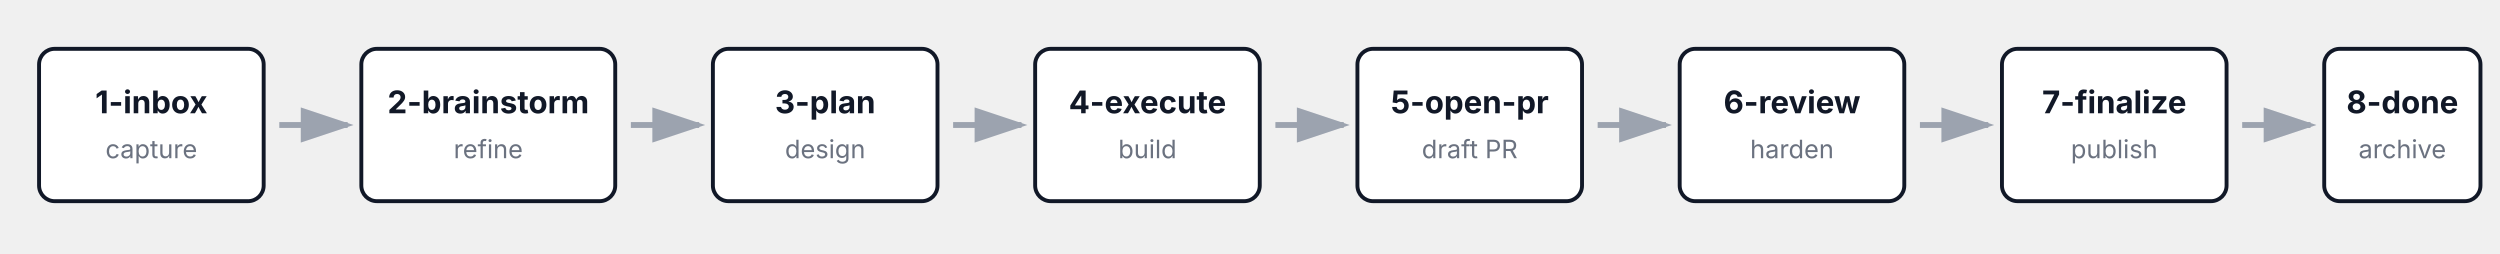
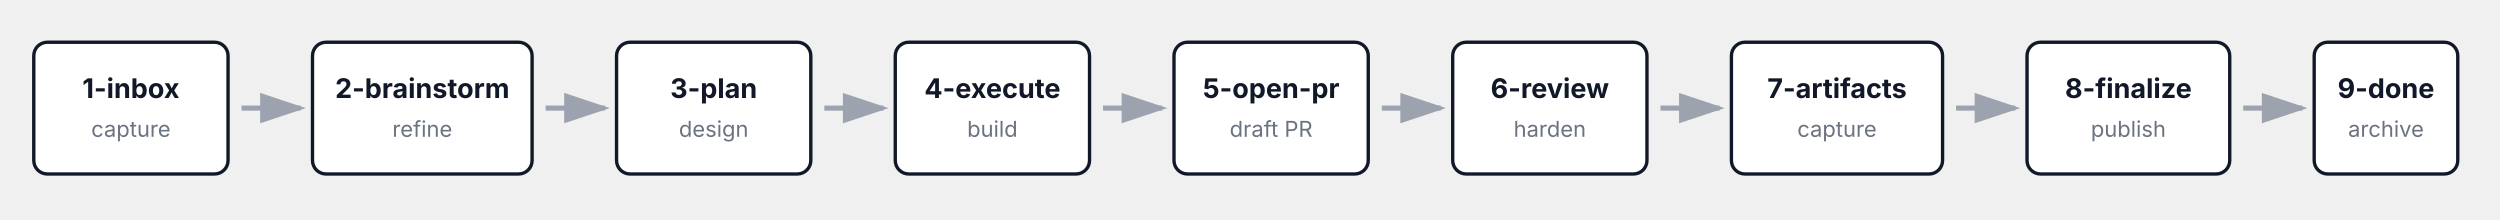
- <svg xmlns="http://www.w3.org/2000/svg" viewBox="0 0 1280 130" role="img" aria-labelledby="title desc">
+ <svg xmlns="http://www.w3.org/2000/svg" viewBox="0 0 1480 130" role="img" aria-labelledby="title desc">
  <defs>
    <marker id="arrow" markerWidth="10" markerHeight="10" refX="8" refY="3" orient="auto" markerUnits="strokeWidth">
      <path d="M0,0 L0,6 L9,3 z" fill="#9ca3af" />
    </marker>
  </defs>
  <g font-family="ui-sans-serif, system-ui, -apple-system, BlinkMacSystemFont, 'Segoe UI', sans-serif">
    <rect x="20" y="25" width="115" height="78" fill="#ffffff" stroke="#111827" stroke-width="2" rx="8" />
    <text x="77.5" y="58" text-anchor="middle" fill="#111827" font-size="16" font-weight="700">1-inbox</text>
    <text x="77.5" y="81" text-anchor="middle" fill="#6b7280" font-size="13">capture</text>
    <line x1="143" y1="64" x2="178" y2="64" stroke="#9ca3af" stroke-width="3" marker-end="url(#arrow)" />
    <rect x="185" y="25" width="130" height="78" fill="#ffffff" stroke="#111827" stroke-width="2" rx="8" />
    <text x="250" y="58" text-anchor="middle" fill="#111827" font-size="16" font-weight="700">2-brainstorm</text>
    <text x="250" y="81" text-anchor="middle" fill="#6b7280" font-size="13">refine</text>
    <line x1="323" y1="64" x2="358" y2="64" stroke="#9ca3af" stroke-width="3" marker-end="url(#arrow)" />
    <rect x="365" y="25" width="115" height="78" fill="#ffffff" stroke="#111827" stroke-width="2" rx="8" />
    <text x="422.5" y="58" text-anchor="middle" fill="#111827" font-size="16" font-weight="700">3-plan</text>
    <text x="422.5" y="81" text-anchor="middle" fill="#6b7280" font-size="13">design</text>
    <line x1="488" y1="64" x2="523" y2="64" stroke="#9ca3af" stroke-width="3" marker-end="url(#arrow)" />
    <rect x="530" y="25" width="115" height="78" fill="#ffffff" stroke="#111827" stroke-width="2" rx="8" />
    <text x="587.5" y="58" text-anchor="middle" fill="#111827" font-size="16" font-weight="700">4-execute</text>
    <text x="587.5" y="81" text-anchor="middle" fill="#6b7280" font-size="13">build</text>
    <line x1="653" y1="64" x2="688" y2="64" stroke="#9ca3af" stroke-width="3" marker-end="url(#arrow)" />
    <rect x="695" y="25" width="115" height="78" fill="#ffffff" stroke="#111827" stroke-width="2" rx="8" />
    <text x="752.5" y="58" text-anchor="middle" fill="#111827" font-size="16" font-weight="700">5-open-pr</text>
    <text x="752.5" y="81" text-anchor="middle" fill="#6b7280" font-size="13">draft PR</text>
    <line x1="818" y1="64" x2="853" y2="64" stroke="#9ca3af" stroke-width="3" marker-end="url(#arrow)" />
    <rect x="860" y="25" width="115" height="78" fill="#ffffff" stroke="#111827" stroke-width="2" rx="8" />
    <text x="917.5" y="58" text-anchor="middle" fill="#111827" font-size="16" font-weight="700">6-review</text>
    <text x="917.5" y="81" text-anchor="middle" fill="#6b7280" font-size="13">harden</text>
    <line x1="983" y1="64" x2="1018" y2="64" stroke="#9ca3af" stroke-width="3" marker-end="url(#arrow)" />
-     <rect x="1025" y="25" width="115" height="78" fill="#ffffff" stroke="#111827" stroke-width="2" rx="8" />
-     <text x="1082.5" y="58" text-anchor="middle" fill="#111827" font-size="16" font-weight="700">7-finalize</text>
-     <text x="1082.5" y="81" text-anchor="middle" fill="#6b7280" font-size="13">publish</text>
-     <line x1="1148" y1="64" x2="1183" y2="64" stroke="#9ca3af" stroke-width="3" marker-end="url(#arrow)" />
-     <rect x="1190" y="25" width="80" height="78" fill="#ffffff" stroke="#111827" stroke-width="2" rx="8" />
-     <text x="1230" y="58" text-anchor="middle" fill="#111827" font-size="16" font-weight="700">8-done</text>
-     <text x="1230" y="81" text-anchor="middle" fill="#6b7280" font-size="13">archive</text>
+     <rect x="1025" y="25" width="125" height="78" fill="#ffffff" stroke="#111827" stroke-width="2" rx="8" />
+     <text x="1087.5" y="58" text-anchor="middle" fill="#111827" font-size="16" font-weight="700">7-artifacts</text>
+     <text x="1087.5" y="81" text-anchor="middle" fill="#6b7280" font-size="13">capture</text>
+     <line x1="1158" y1="64" x2="1193" y2="64" stroke="#9ca3af" stroke-width="3" marker-end="url(#arrow)" />
+     <rect x="1200" y="25" width="120" height="78" fill="#ffffff" stroke="#111827" stroke-width="2" rx="8" />
+     <text x="1260" y="58" text-anchor="middle" fill="#111827" font-size="16" font-weight="700">8-finalize</text>
+     <text x="1260" y="81" text-anchor="middle" fill="#6b7280" font-size="13">publish</text>
+     <line x1="1328" y1="64" x2="1363" y2="64" stroke="#9ca3af" stroke-width="3" marker-end="url(#arrow)" />
+     <rect x="1370" y="25" width="85" height="78" fill="#ffffff" stroke="#111827" stroke-width="2" rx="8" />
+     <text x="1412.5" y="58" text-anchor="middle" fill="#111827" font-size="16" font-weight="700">9-done</text>
+     <text x="1412.5" y="81" text-anchor="middle" fill="#6b7280" font-size="13">archive</text>
  </g>
</svg>
